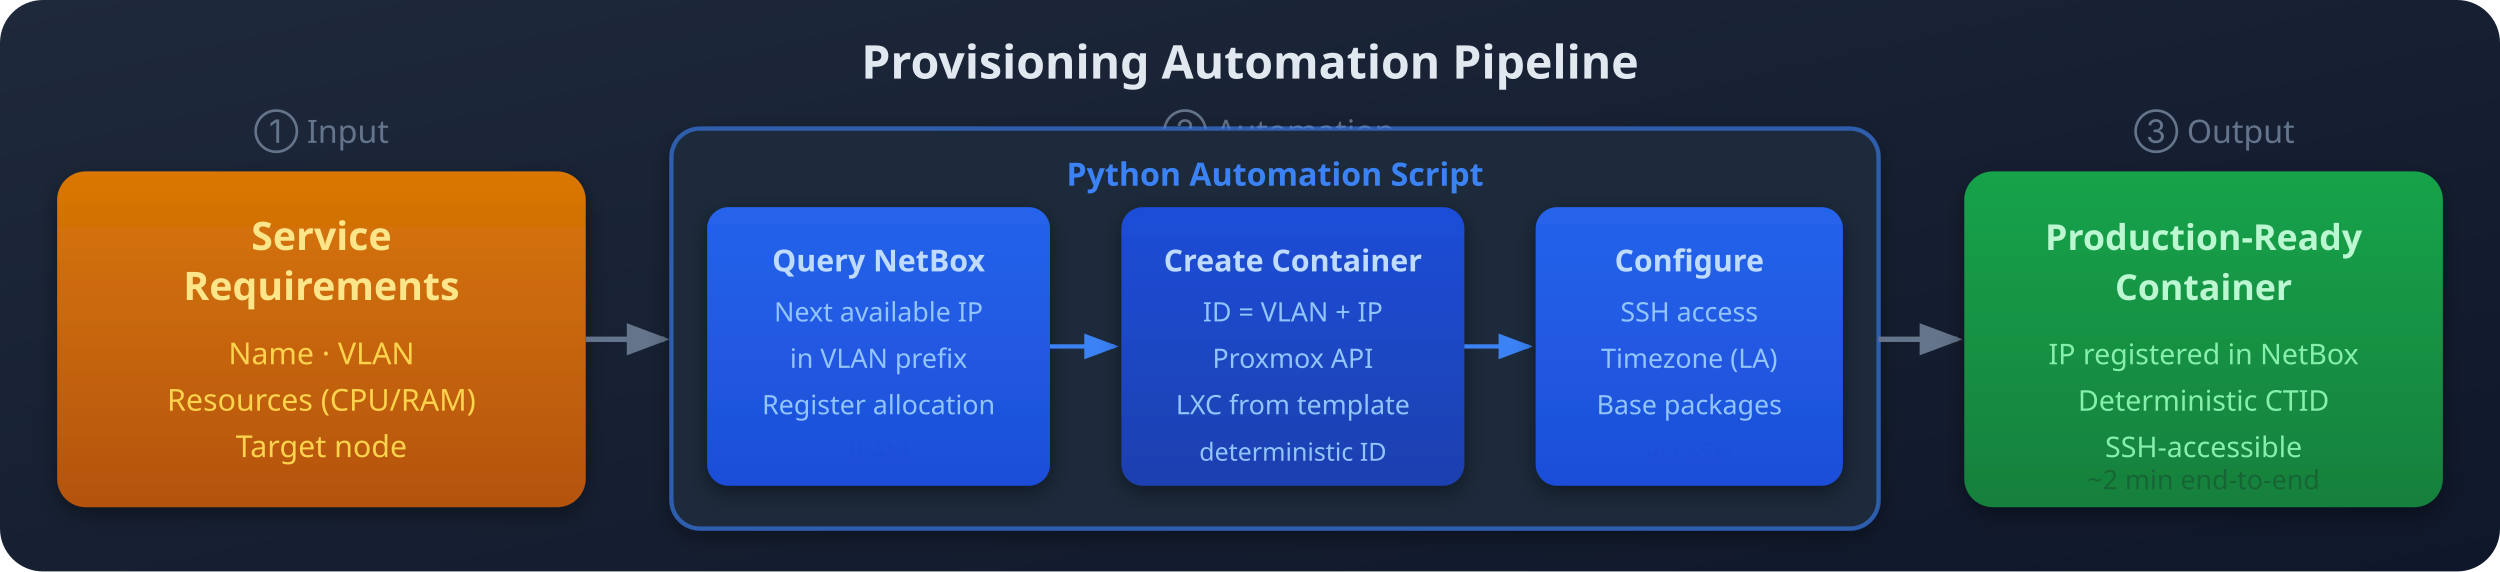
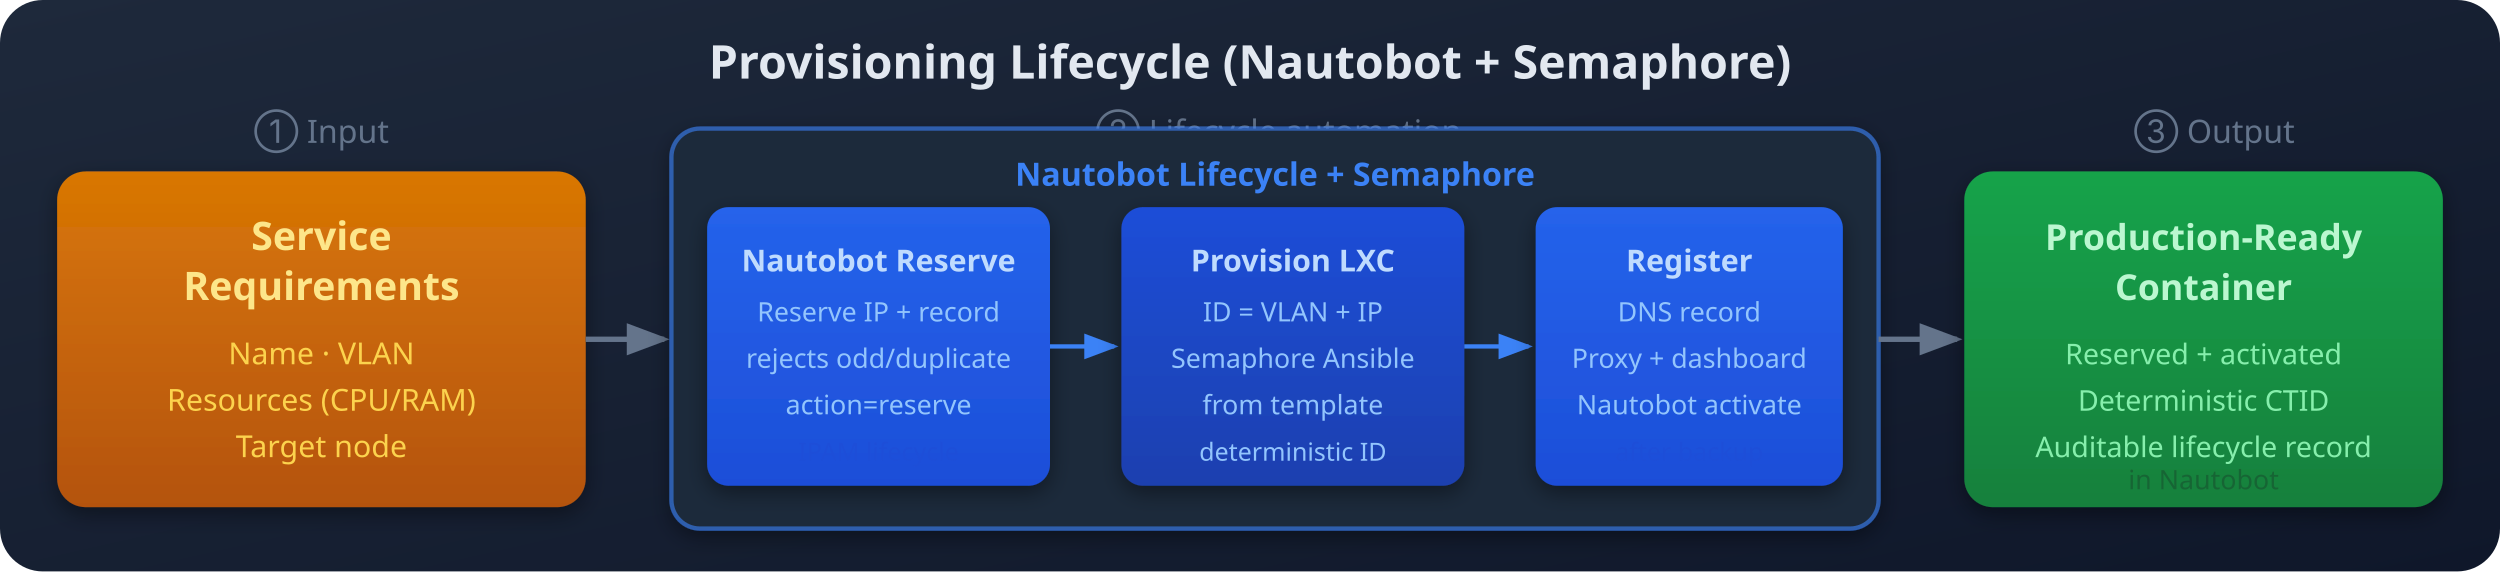
<svg xmlns="http://www.w3.org/2000/svg" viewBox="0 0 700 160" width="700" height="160">
  <defs>
    <linearGradient id="bgGrad" x1="0%" y1="0%" x2="100%" y2="100%">
      <stop offset="0%" style="stop-color:#1e293b;stop-opacity:1" />
      <stop offset="100%" style="stop-color:#0f172a;stop-opacity:1" />
    </linearGradient>
    <linearGradient id="amberGrad" x1="0%" y1="0%" x2="0%" y2="100%">
      <stop offset="0%" style="stop-color:#d97706;stop-opacity:1" />
      <stop offset="100%" style="stop-color:#b45309;stop-opacity:1" />
    </linearGradient>
    <linearGradient id="blueGrad" x1="0%" y1="0%" x2="0%" y2="100%">
      <stop offset="0%" style="stop-color:#2563eb;stop-opacity:1" />
      <stop offset="100%" style="stop-color:#1d4ed8;stop-opacity:1" />
    </linearGradient>
    <linearGradient id="blueDarkGrad" x1="0%" y1="0%" x2="0%" y2="100%">
      <stop offset="0%" style="stop-color:#1d4ed8;stop-opacity:1" />
      <stop offset="100%" style="stop-color:#1e40af;stop-opacity:1" />
    </linearGradient>
    <linearGradient id="greenGrad" x1="0%" y1="0%" x2="0%" y2="100%">
      <stop offset="0%" style="stop-color:#16a34a;stop-opacity:1" />
      <stop offset="100%" style="stop-color:#15803d;stop-opacity:1" />
    </linearGradient>
    <filter id="shadow" x="-10%" y="-10%" width="120%" height="120%">
      <feDropShadow dx="0" dy="2" stdDeviation="3" flood-color="#000000" flood-opacity="0.4" />
    </filter>
    <marker id="arrowGray" markerWidth="8" markerHeight="6" refX="7" refY="3" orient="auto">
      <polygon points="0 0, 8 3, 0 6" fill="#64748b" />
    </marker>
    <marker id="arrowBlue" markerWidth="8" markerHeight="6" refX="7" refY="3" orient="auto">
      <polygon points="0 0, 8 3, 0 6" fill="#3b82f6" />
    </marker>
  </defs>
  <rect width="700" height="160" fill="url(#bgGrad)" rx="12" />
-   <text x="350" y="22" font-family="'Segoe UI', system-ui, -apple-system, sans-serif" font-size="13" font-weight="600" fill="#e2e8f0" text-anchor="middle">Provisioning Automation Pipeline</text>
+   <text x="350" y="22" font-family="'Segoe UI', system-ui, -apple-system, sans-serif" font-size="13" font-weight="600" fill="#e2e8f0" text-anchor="middle">Provisioning Lifecycle (Nautobot + Semaphore)</text>
  <text x="90" y="40" font-family="'Segoe UI', system-ui, -apple-system, sans-serif" font-size="9" fill="#64748b" text-anchor="middle">① Input</text>
-   <text x="358" y="40" font-family="'Segoe UI', system-ui, -apple-system, sans-serif" font-size="9" fill="#64748b" text-anchor="middle">② Automation</text>
+   <text x="358" y="40" font-family="'Segoe UI', system-ui, -apple-system, sans-serif" font-size="9" fill="#64748b" text-anchor="middle">② Lifecycle automation</text>
  <text x="620" y="40" font-family="'Segoe UI', system-ui, -apple-system, sans-serif" font-size="9" fill="#64748b" text-anchor="middle">③ Output</text>
  <rect x="16" y="48" width="148" height="94" rx="8" fill="url(#amberGrad)" filter="url(#shadow)" />
  <text x="90" y="70" font-family="'Segoe UI', system-ui, -apple-system, sans-serif" font-size="11" font-weight="600" fill="#fde68a" text-anchor="middle">Service</text>
  <text x="90" y="84" font-family="'Segoe UI', system-ui, -apple-system, sans-serif" font-size="11" font-weight="600" fill="#fde68a" text-anchor="middle">Requirements</text>
  <text x="90" y="102" font-family="'Segoe UI', system-ui, -apple-system, sans-serif" font-size="8.5" fill="#fcd34d" text-anchor="middle">Name · VLAN</text>
  <text x="90" y="115" font-family="'Segoe UI', system-ui, -apple-system, sans-serif" font-size="8.5" fill="#fcd34d" text-anchor="middle">Resources (CPU/RAM)</text>
  <text x="90" y="128" font-family="'Segoe UI', system-ui, -apple-system, sans-serif" font-size="8.5" fill="#fcd34d" text-anchor="middle">Target node</text>
  <line x1="164" y1="95" x2="186" y2="95" stroke="#64748b" stroke-width="1.5" marker-end="url(#arrowGray)" />
  <rect x="188" y="36" width="338" height="112" rx="8" fill="#1e293b" stroke="#3b82f6" stroke-width="1.2" stroke-opacity="0.6" filter="url(#shadow)" />
-   <text x="357" y="52" font-family="'Segoe UI', system-ui, -apple-system, sans-serif" font-size="9" font-weight="600" fill="#3b82f6" text-anchor="middle">Python Automation Script</text>
+   <text x="357" y="52" font-family="'Segoe UI', system-ui, -apple-system, sans-serif" font-size="9" font-weight="600" fill="#3b82f6" text-anchor="middle">Nautobot Lifecycle + Semaphore</text>
  <rect x="198" y="58" width="96" height="78" rx="6" fill="url(#blueGrad)" filter="url(#shadow)" />
-   <text x="246" y="76" font-family="'Segoe UI', system-ui, -apple-system, sans-serif" font-size="8.5" font-weight="600" fill="#bfdbfe" text-anchor="middle">Query NetBox</text>
-   <text x="246" y="90" font-family="'Segoe UI', system-ui, -apple-system, sans-serif" font-size="7.5" fill="#93c5fd" text-anchor="middle">Next available IP</text>
-   <text x="246" y="103" font-family="'Segoe UI', system-ui, -apple-system, sans-serif" font-size="7.5" fill="#93c5fd" text-anchor="middle">in VLAN prefix</text>
-   <text x="246" y="116" font-family="'Segoe UI', system-ui, -apple-system, sans-serif" font-size="7.5" fill="#93c5fd" text-anchor="middle">Register allocation</text>
-   <text x="246" y="129" font-family="'Segoe UI', system-ui, -apple-system, sans-serif" font-size="7" fill="#1d4ed8" text-anchor="middle">IPAM</text>
+   <text x="246" y="76" font-family="'Segoe UI', system-ui, -apple-system, sans-serif" font-size="8.5" font-weight="600" fill="#bfdbfe" text-anchor="middle">Nautobot Reserve</text>
+   <text x="246" y="90" font-family="'Segoe UI', system-ui, -apple-system, sans-serif" font-size="7.5" fill="#93c5fd" text-anchor="middle">Reserve IP + record</text>
+   <text x="246" y="103" font-family="'Segoe UI', system-ui, -apple-system, sans-serif" font-size="7.5" fill="#93c5fd" text-anchor="middle">rejects odd/duplicate</text>
+   <text x="246" y="116" font-family="'Segoe UI', system-ui, -apple-system, sans-serif" font-size="7.5" fill="#93c5fd" text-anchor="middle">action=reserve</text>
+   <text x="246" y="129" font-family="'Segoe UI', system-ui, -apple-system, sans-serif" font-size="7" fill="#1d4ed8" text-anchor="middle">IPAM lifecycle</text>
  <line x1="294" y1="97" x2="312" y2="97" stroke="#3b82f6" stroke-width="1.2" marker-end="url(#arrowBlue)" />
  <rect x="314" y="58" width="96" height="78" rx="6" fill="url(#blueDarkGrad)" filter="url(#shadow)" />
-   <text x="362" y="76" font-family="'Segoe UI', system-ui, -apple-system, sans-serif" font-size="8.5" font-weight="600" fill="#bfdbfe" text-anchor="middle">Create Container</text>
+   <text x="362" y="76" font-family="'Segoe UI', system-ui, -apple-system, sans-serif" font-size="8.5" font-weight="600" fill="#bfdbfe" text-anchor="middle">Provision LXC</text>
  <text x="362" y="90" font-family="'Segoe UI', system-ui, -apple-system, sans-serif" font-size="7.5" fill="#93c5fd" text-anchor="middle">ID = VLAN + IP</text>
-   <text x="362" y="103" font-family="'Segoe UI', system-ui, -apple-system, sans-serif" font-size="7.5" fill="#93c5fd" text-anchor="middle">Proxmox API</text>
-   <text x="362" y="116" font-family="'Segoe UI', system-ui, -apple-system, sans-serif" font-size="7.5" fill="#93c5fd" text-anchor="middle">LXC from template</text>
+   <text x="362" y="103" font-family="'Segoe UI', system-ui, -apple-system, sans-serif" font-size="7.5" fill="#93c5fd" text-anchor="middle">Semaphore Ansible</text>
+   <text x="362" y="116" font-family="'Segoe UI', system-ui, -apple-system, sans-serif" font-size="7.5" fill="#93c5fd" text-anchor="middle">from template</text>
  <text x="362" y="129" font-family="'Segoe UI', system-ui, -apple-system, sans-serif" font-size="7" fill="#93c5fd" text-anchor="middle">deterministic ID</text>
  <line x1="410" y1="97" x2="428" y2="97" stroke="#3b82f6" stroke-width="1.2" marker-end="url(#arrowBlue)" />
  <rect x="430" y="58" width="86" height="78" rx="6" fill="url(#blueGrad)" filter="url(#shadow)" />
-   <text x="473" y="76" font-family="'Segoe UI', system-ui, -apple-system, sans-serif" font-size="8.5" font-weight="600" fill="#bfdbfe" text-anchor="middle">Configure</text>
-   <text x="473" y="90" font-family="'Segoe UI', system-ui, -apple-system, sans-serif" font-size="7.5" fill="#93c5fd" text-anchor="middle">SSH access</text>
-   <text x="473" y="103" font-family="'Segoe UI', system-ui, -apple-system, sans-serif" font-size="7.5" fill="#93c5fd" text-anchor="middle">Timezone (LA)</text>
-   <text x="473" y="116" font-family="'Segoe UI', system-ui, -apple-system, sans-serif" font-size="7.5" fill="#93c5fd" text-anchor="middle">Base packages</text>
-   <text x="473" y="129" font-family="'Segoe UI', system-ui, -apple-system, sans-serif" font-size="7" fill="#1d4ed8" text-anchor="middle">via SSH</text>
+   <text x="473" y="76" font-family="'Segoe UI', system-ui, -apple-system, sans-serif" font-size="8.5" font-weight="600" fill="#bfdbfe" text-anchor="middle">Register</text>
+   <text x="473" y="90" font-family="'Segoe UI', system-ui, -apple-system, sans-serif" font-size="7.5" fill="#93c5fd" text-anchor="middle">DNS record</text>
+   <text x="473" y="103" font-family="'Segoe UI', system-ui, -apple-system, sans-serif" font-size="7.5" fill="#93c5fd" text-anchor="middle">Proxy + dashboard</text>
+   <text x="473" y="116" font-family="'Segoe UI', system-ui, -apple-system, sans-serif" font-size="7.5" fill="#93c5fd" text-anchor="middle">Nautobot activate</text>
+   <text x="473" y="129" font-family="'Segoe UI', system-ui, -apple-system, sans-serif" font-size="7" fill="#1d4ed8" text-anchor="middle">after backup</text>
  <line x1="526" y1="95" x2="548" y2="95" stroke="#64748b" stroke-width="1.5" marker-end="url(#arrowGray)" />
  <rect x="550" y="48" width="134" height="94" rx="8" fill="url(#greenGrad)" filter="url(#shadow)" />
  <text x="617" y="70" font-family="'Segoe UI', system-ui, -apple-system, sans-serif" font-size="10" font-weight="600" fill="#bbf7d0" text-anchor="middle">Production-Ready</text>
  <text x="617" y="84" font-family="'Segoe UI', system-ui, -apple-system, sans-serif" font-size="10" font-weight="600" fill="#bbf7d0" text-anchor="middle">Container</text>
-   <text x="617" y="102" font-family="'Segoe UI', system-ui, -apple-system, sans-serif" font-size="8" fill="#86efac" text-anchor="middle">IP registered in NetBox</text>
+   <text x="617" y="102" font-family="'Segoe UI', system-ui, -apple-system, sans-serif" font-size="8" fill="#86efac" text-anchor="middle">Reserved + activated</text>
  <text x="617" y="115" font-family="'Segoe UI', system-ui, -apple-system, sans-serif" font-size="8" fill="#86efac" text-anchor="middle">Deterministic CTID</text>
-   <text x="617" y="128" font-family="'Segoe UI', system-ui, -apple-system, sans-serif" font-size="8" fill="#86efac" text-anchor="middle">SSH-accessible</text>
-   <text x="617" y="137" font-family="'Segoe UI', system-ui, -apple-system, sans-serif" font-size="7.5" fill="#166534" text-anchor="middle">~2 min end-to-end</text>
+   <text x="617" y="128" font-family="'Segoe UI', system-ui, -apple-system, sans-serif" font-size="8" fill="#86efac" text-anchor="middle">Auditable lifecycle record</text>
+   <text x="617" y="137" font-family="'Segoe UI', system-ui, -apple-system, sans-serif" font-size="7.5" fill="#166534" text-anchor="middle">in Nautobot</text>
</svg>
